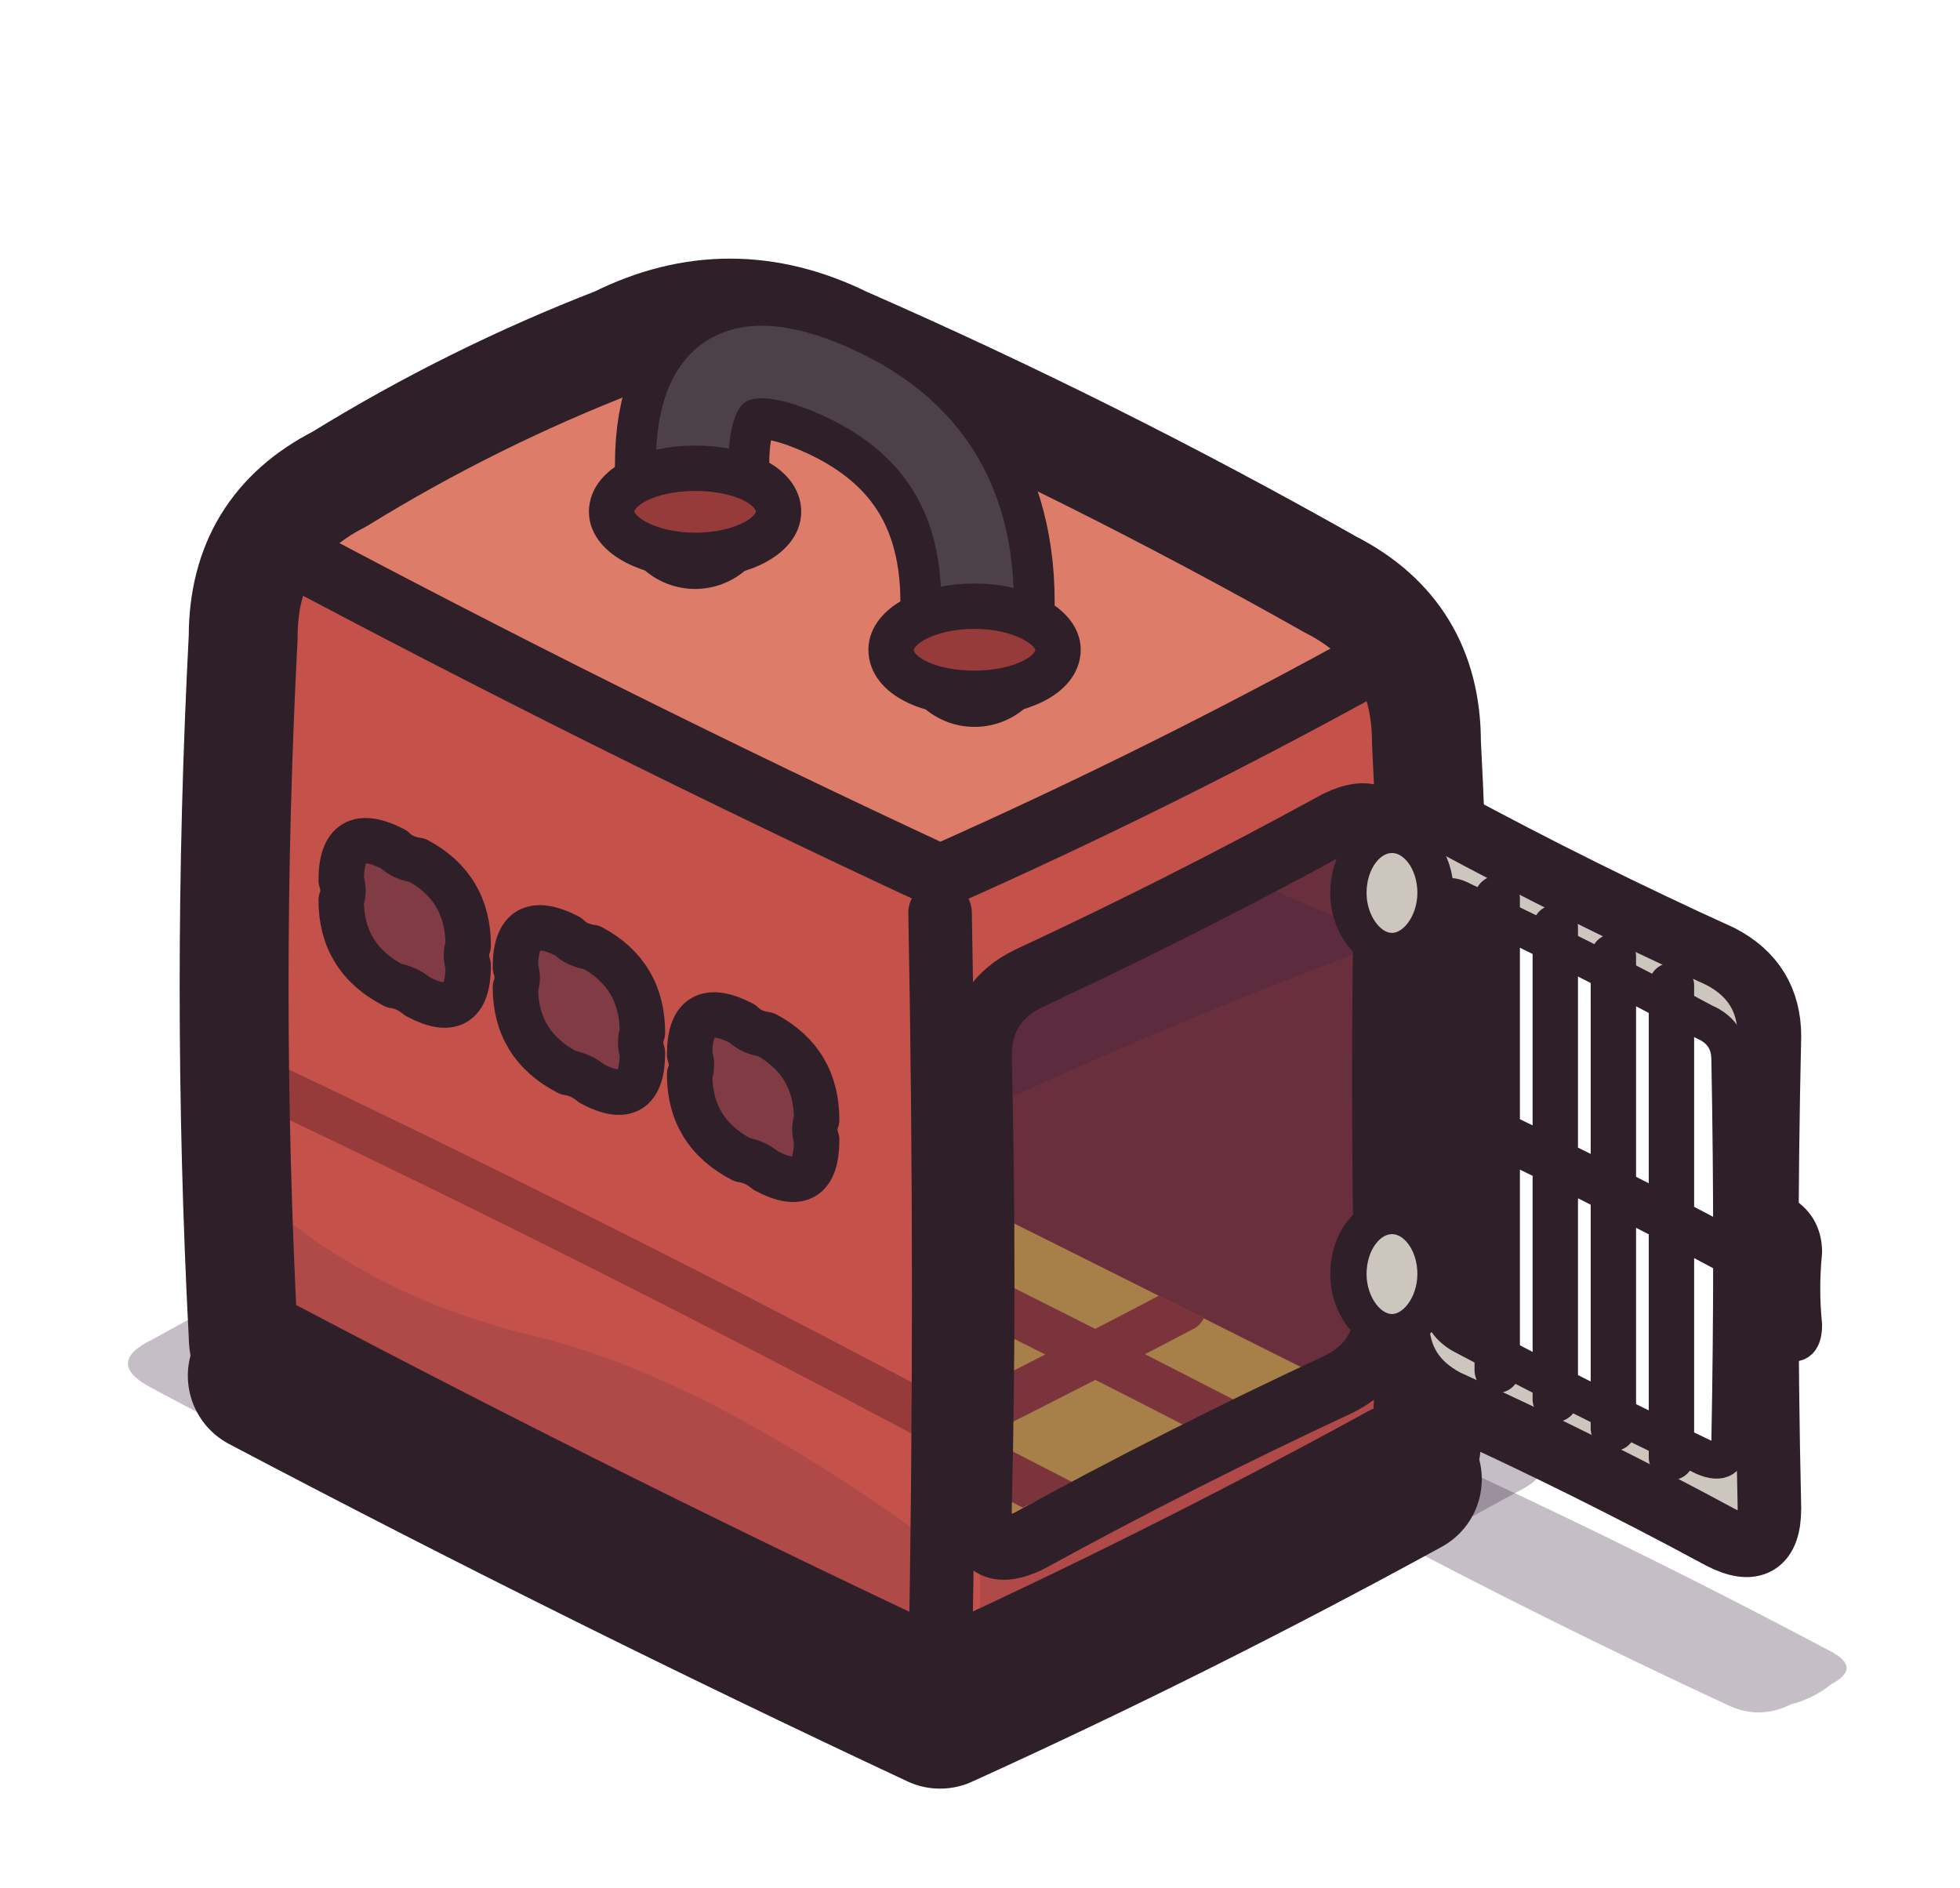
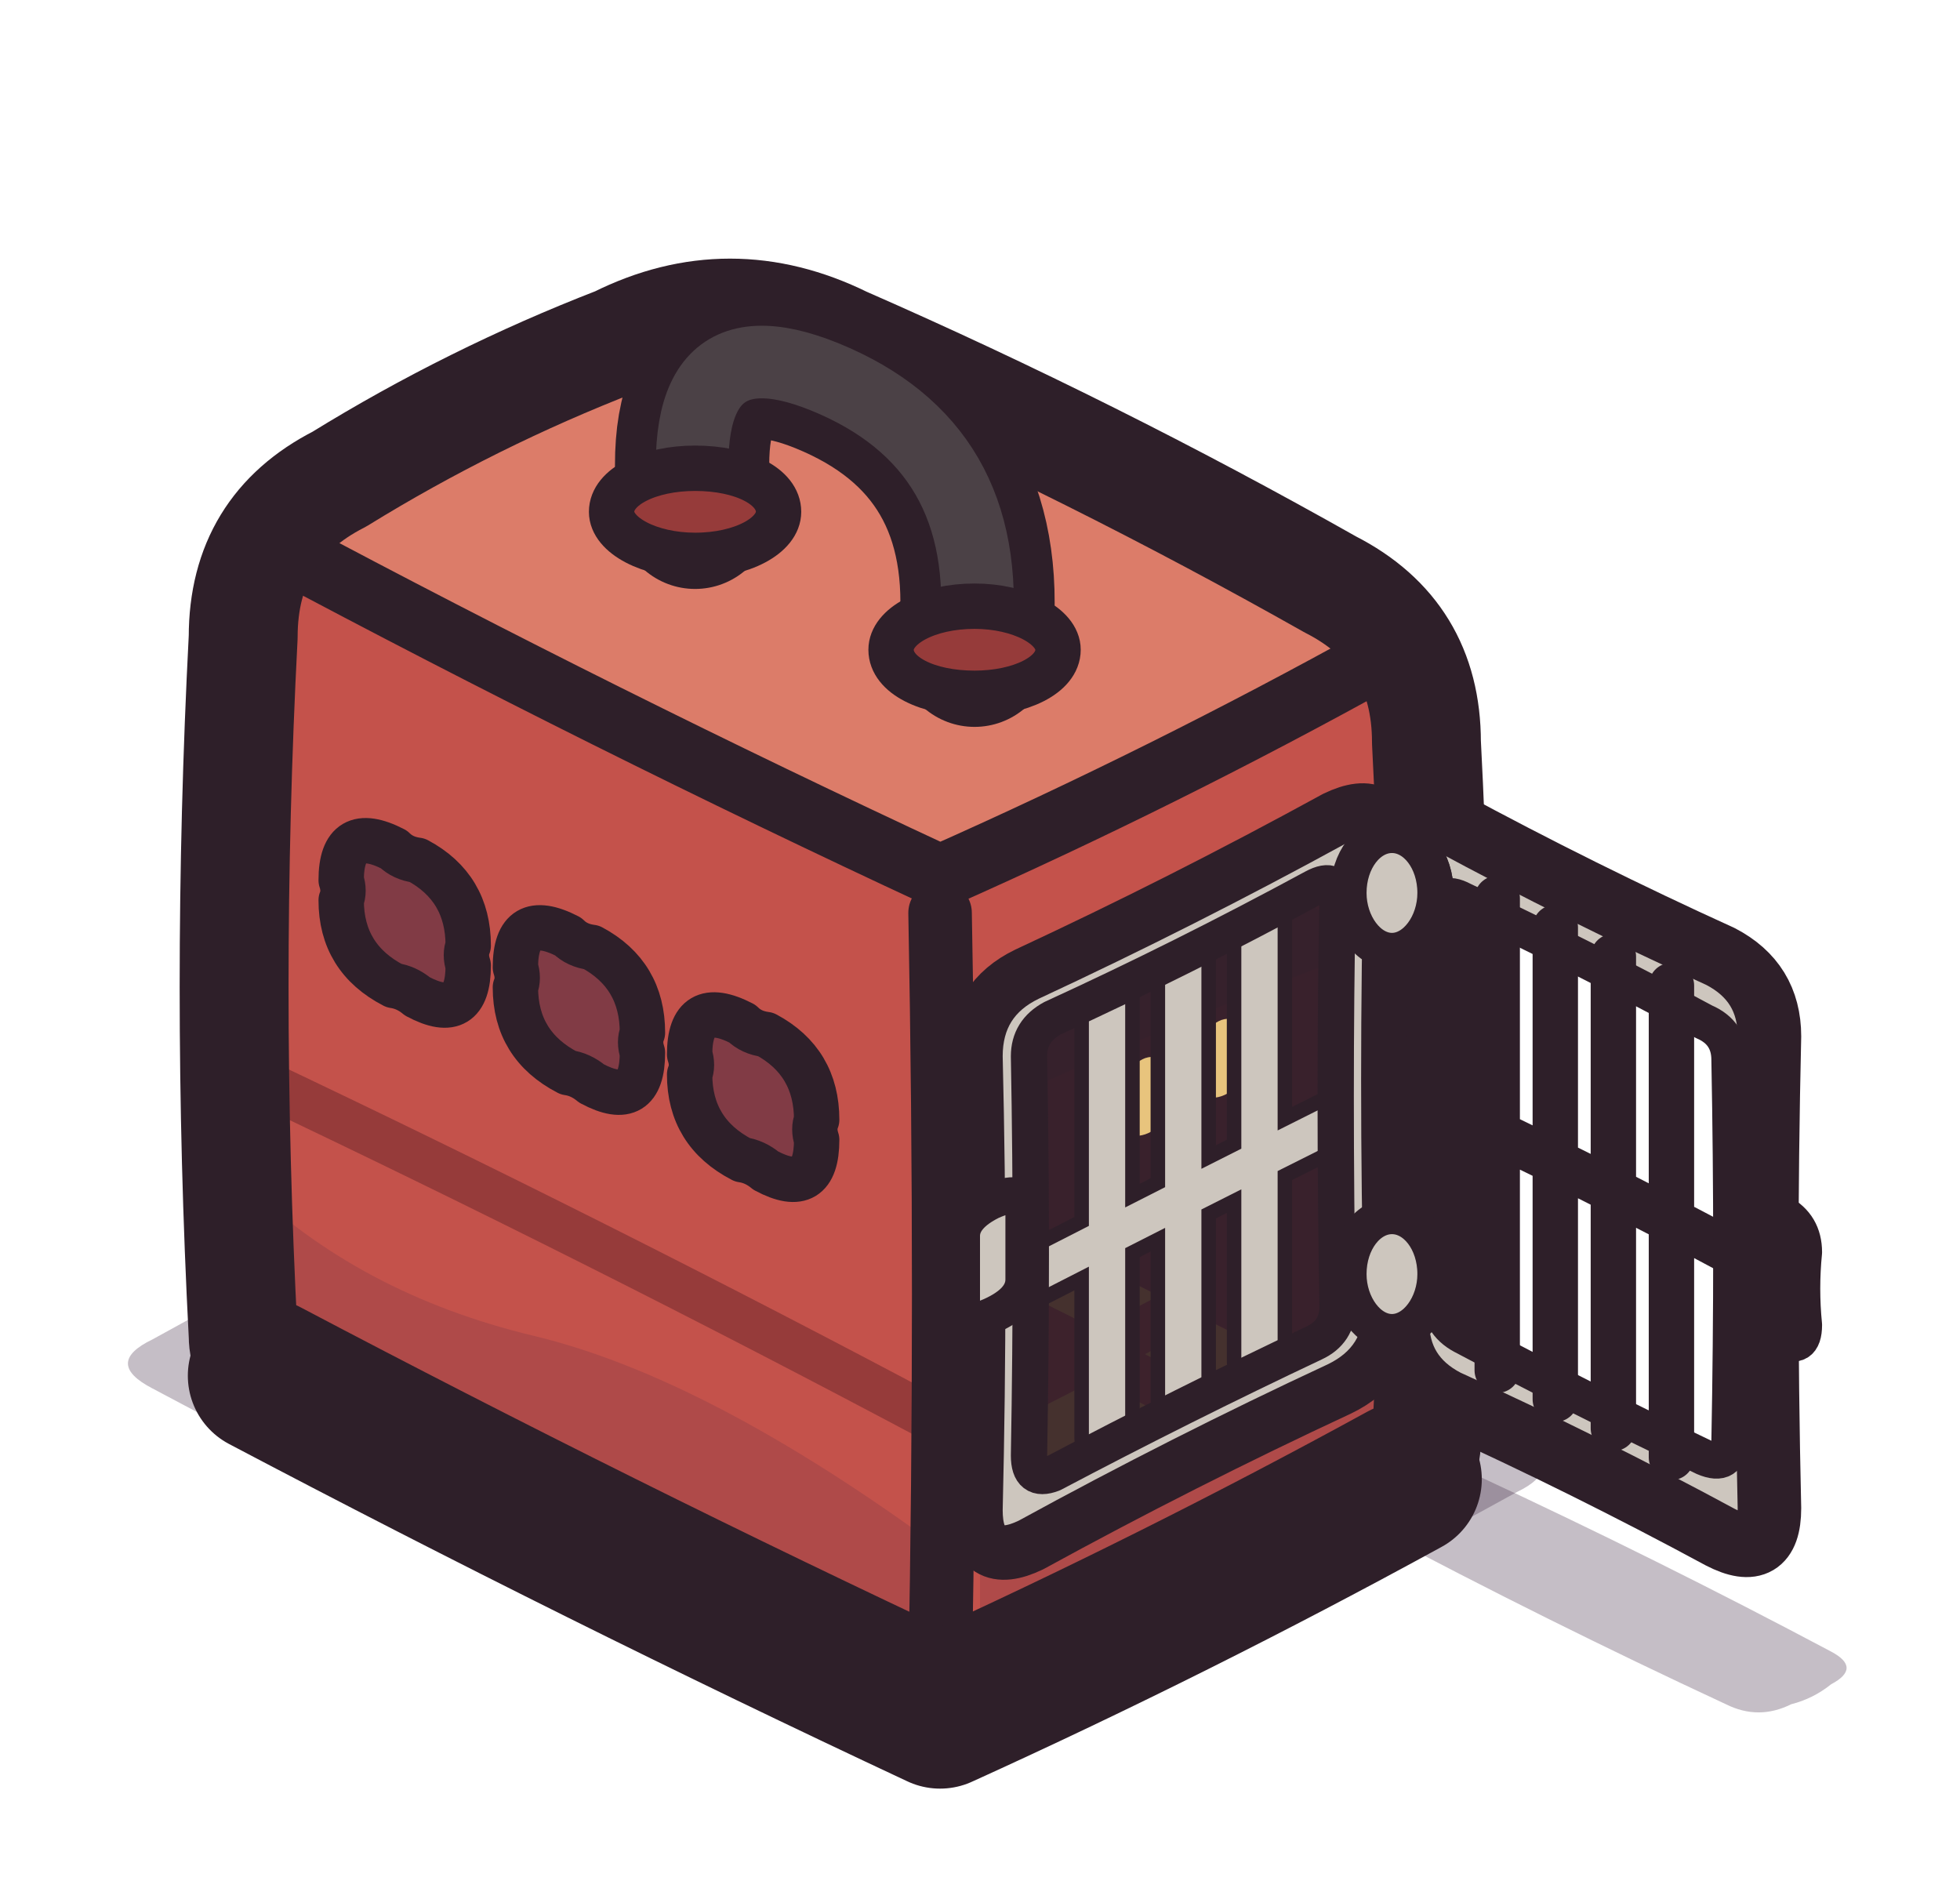
<svg xmlns="http://www.w3.org/2000/svg" viewBox="0 0 108 104" width="108" height="104">
  <defs>
    <clipPath id="carrier-premium-opening">
      <path d="M56.7 84.9Q65.1 80.3 73.7 76.3Q76.4 75 76.4 72Q76.1 59.5 76.4 47Q76.4 44 73.7 45.3Q65.3 49.9 56.7 53.9Q54 55.2 54 58.2Q54.3 70.7 54 83.2Q54 86.2 56.7 84.9Z" />
    </clipPath>
  </defs>
-   <g id="p-shadow" class="st-body">
+   <g id="p-shadow" class="st-body st-closed">
    <path d="M42.9 59.2Q63.5 68.8 83.6 79.5Q86.3 80.9 83.6 82.2Q69.3 90.1 54.4 96.8Q51.8 98.2 49.1 96.8Q28.5 87.2 8.4 76.5Q5.7 75.1 8.4 73.8Q22.7 65.9 37.6 59.2Q40.2 57.8 42.9 59.2Z" fill="#3f2541" fill-opacity="0.3" />
+   </g>
+   <g id="p-door-shadow" class="st-body">
    <path d="M81.4 81.3Q91.3 85.9 100.9 91Q102.6 91.9 100.9 92.8Q99.9 93.6 98.7 93.9Q96.9 94.8 95.1 93.9Q85.2 89.3 75.6 84.2Q73.8 83.3 75.6 82.4Q76.6 81.6 77.8 81.3Q79.6 80.4 81.4 81.3Z" fill="#3f2541" fill-opacity="0.3" />
  </g>
-   <g id="p-inside" class="st-body">
+   <g id="p-inside" class="st-body st-closed">
    <path d="M18.7 26.4Q26 21.9 34 18.8Q40.2 15.7 46.5 18.8Q60.2 24.8 73.3 32.2Q78.6 34.9 78.6 40.9Q79.6 60.1 78.6 79.4Q78.6 80.9 77.3 81.6Q65.2 88.2 52.7 93.9Q51.8 94.3 50.9 93.9Q32.6 85.3 14.7 75.8Q13.4 75.1 13.4 73.6Q12.4 54.4 13.4 35.1Q13.4 29.1 18.7 26.4Z" fill="#c4524b" />
    <path d="M18.7 26.4Q26 21.9 34 18.8Q40.2 15.7 46.5 18.8Q60.2 24.8 73.3 32.2Q78.6 34.9 78.6 40.9Q79.6 60.1 78.6 79.4Q78.6 80.9 77.3 81.6Q65.2 88.2 52.7 93.9Q51.8 94.3 50.9 93.9Q32.6 85.3 14.7 75.8Q13.4 75.1 13.4 73.6Q12.4 54.4 13.4 35.1Q13.4 29.1 18.7 26.4Z" fill="#3f2541" fill-opacity="0.5" />
  </g>
-   <g id="p-cavity" class="st-body" clip-path="url(#carrier-premium-opening)">
+   <g id="p-cavity" class="st-body st-closed" clip-path="url(#carrier-premium-opening)">
    <path d="M41.1 60Q58.5 68.7 75.8 77.4Q76.7 77.8 75.8 78.3Q65.2 83.6 54.6 88.9Q53.7 89.4 52.8 88.9Q35.4 80.2 18.1 71.6Q17.2 71.1 18.1 70.7Q28.7 65.4 39.3 60Q40.2 59.6 41.1 60Z" fill="#d4a54c" />
    <path d="M36.4 62.8Q54.1 71.3 71.6 80.4" fill="none" stroke="#963b3a" stroke-width="2.5" stroke-linecap="round" stroke-linejoin="round" />
    <path d="M27.4 67.3Q45.2 75.8 62.6 84.9" fill="none" stroke="#963b3a" stroke-width="2.5" stroke-linecap="round" stroke-linejoin="round" />
    <path d="M54.3 66.6Q42.9 72.7 31.3 78.2" fill="none" stroke="#963b3a" stroke-width="2.5" stroke-linecap="round" stroke-linejoin="round" />
    <path d="M65.2 72.1Q53.8 78.1 42.2 83.6" fill="none" stroke="#963b3a" stroke-width="2.5" stroke-linecap="round" stroke-linejoin="round" />
    <path d="M41.1 60Q58.5 68.7 75.8 77.4Q76.7 77.8 75.8 78.3Q65.2 83.6 54.6 88.9Q53.7 89.4 52.8 88.9Q35.4 80.2 18.1 71.6Q17.2 71.1 18.1 70.7Q28.7 65.4 39.3 60Q40.2 59.6 41.1 60Z" fill="#3f2541" fill-opacity="0.3" />
    <path d="M40.2 59.6Q58.5 68.7 76.7 77.8Q76.7 58.3 76.7 38.8Q58.5 29.7 40.2 20.6Q40.2 40.1 40.2 59.6Z" fill="#963b3a" />
    <path d="M40.2 59.6Q58.5 68.7 76.7 77.8Q76.7 58.3 76.7 38.8Q58.5 29.7 40.2 20.6Q40.2 40.1 40.2 59.6Z" fill="#3f2541" fill-opacity="0.5" />
    <path d="M40.2 59.6Q28.7 65.4 17.2 71.1Q17.2 51.6 17.2 32.1Q28.7 26.4 40.2 20.6Q40.2 40.1 40.2 59.6Z" fill="#963b3a" />
    <path d="M40.2 59.6Q28.7 65.4 17.2 71.1Q17.2 51.6 17.2 32.1Q28.7 26.4 40.2 20.6Q40.2 40.1 40.2 59.6Z" fill="#3f2541" fill-opacity="0.5" />
    <path d="M40.2 20.6Q58.5 29.7 76.7 38.8Q65.2 44.6 53.7 50.4Q53.7 55.9 53.7 61.4Q65 56.1 76.7 51.8Q58.3 44.2 40.2 35.6Q40.2 28.1 40.2 20.6Z" fill="#3f2541" fill-opacity="0.3" />
  </g>
-   <g id="p-front" class="st-body st-grate">
+   <g id="p-front" class="st-body st-grate st-closed">
    <path d="M14.7 75.8Q33.1 84.3 50.9 93.9Q51.8 94.3 51.8 93.3Q51.2 72.8 51.8 52.3Q51.8 48.3 48.2 46.5Q32.7 39.5 17.8 31.4Q13.4 29.1 13.4 34.1Q14 53.9 13.4 73.6Q13.4 75.1 14.7 75.8ZM21.7 54.3Q22.4 54.4 23 54.9Q25.8 56.4 25.8 53.2Q25.6 52.6 25.8 52.1Q25.8 48.9 23 47.4Q22.2 47.3 21.7 46.8Q18.8 45.3 18.8 48.5Q19 49.1 18.8 49.6Q18.8 52.8 21.7 54.3ZM31.3 59.1Q32 59.2 32.6 59.7Q35.4 61.2 35.4 58Q35.2 57.4 35.4 56.9Q35.4 53.7 32.6 52.2Q31.8 52.1 31.3 51.6Q28.4 50.1 28.4 53.3Q28.6 53.9 28.4 54.4Q28.4 57.6 31.3 59.1ZM40.9 63.9Q41.6 64 42.2 64.5Q45 66 45 62.8Q44.8 62.2 45 61.7Q45 58.5 42.2 57Q41.4 56.9 40.9 56.4Q38 54.9 38 58.1Q38.2 58.7 38 59.2Q38 62.4 40.9 63.9Z" fill="#c4524b" fill-rule="evenodd" />
    <path d="M52.7 93.9Q64.7 87.2 77.3 81.6Q78.6 80.9 78.6 79.4Q78 59.6 78.6 39.9Q78.6 34.9 74.2 37.1Q65 42.4 55.3 46.5Q51.8 48.3 51.8 52.3Q52.4 72.8 51.8 93.3Q51.8 94.3 52.7 93.9ZM56.7 84.9Q65.1 80.3 73.7 76.3Q76.4 75 76.4 72Q76.1 59.5 76.4 47Q76.4 44 73.7 45.3Q65.3 49.9 56.7 53.9Q54 55.2 54 58.2Q54.3 70.7 54 83.2Q54 86.2 56.7 84.9Z" fill="#c4524b" fill-rule="evenodd" />
    <path d="M18.7 26.4Q26 21.9 34 18.8Q40.2 15.7 46.5 18.8Q60.2 24.8 73.3 32.2Q78.6 34.9 73.3 37.6Q63.1 42 53.5 47.4Q51.8 48.3 50 47.4Q34.6 39.1 18.7 31.8Q13.4 29.1 18.7 26.4Z" fill="#dc7c69" />
    <path d="M13.4 75.1L51.8 94.3L51.8 85.3Q39 75.9 29.4 73.6Q19.8 71.3 13.4 65.1Z" fill="#3f2541" fill-opacity="0.16" />
    <path d="M51.8 94.3L54 93.2L54 86.2L76.4 75L78.6 80.9L78.6 80.9Z" fill="#3f2541" fill-opacity="0.16" />
    <path d="M54 86.2Q65.2 80.6 76.4 75Q75.4 74.5 74.5 74Q63.3 79.6 52.1 85.2Q53 85.7 54 86.2Z" fill="#dc7c69" />
    <path d="M14 59.4Q33 68.4 51.6 78.3" fill="none" stroke="#963b3a" stroke-width="2.5" stroke-linecap="round" stroke-linejoin="round" />
    <path d="M52 78.2Q53 77.7 54 77.2" fill="none" stroke="#963b3a" stroke-width="2.5" stroke-linecap="round" stroke-linejoin="round" />
    <path d="M21.7 54.3Q22.4 54.4 23 54.9Q25.8 56.4 25.8 53.2Q25.6 52.6 25.8 52.1Q25.8 48.9 23 47.4Q22.2 47.3 21.7 46.8Q18.8 45.3 18.8 48.5Q19 49.1 18.8 49.6Q18.8 52.8 21.7 54.3Z" fill="none" stroke="#2e1f29" stroke-width="2.5" stroke-linecap="round" stroke-linejoin="round" />
    <path d="M31.3 59.1Q32 59.2 32.6 59.7Q35.4 61.2 35.4 58Q35.2 57.4 35.4 56.9Q35.4 53.7 32.6 52.2Q31.8 52.1 31.3 51.6Q28.4 50.1 28.4 53.3Q28.6 53.9 28.4 54.4Q28.4 57.6 31.3 59.1Z" fill="none" stroke="#2e1f29" stroke-width="2.5" stroke-linecap="round" stroke-linejoin="round" />
    <path d="M40.9 63.9Q41.6 64 42.2 64.5Q45 66 45 62.8Q44.8 62.2 45 61.7Q45 58.5 42.2 57Q41.4 56.9 40.9 56.4Q38 54.9 38 58.1Q38.2 58.7 38 59.2Q38 62.4 40.9 63.9Z" fill="none" stroke="#2e1f29" stroke-width="2.5" stroke-linecap="round" stroke-linejoin="round" />
    <path d="M56.7 84.9Q65.1 80.3 73.7 76.3Q76.4 75 76.4 72Q76.1 59.5 76.4 47Q76.4 44 73.7 45.3Q65.3 49.9 56.7 53.9Q54 55.2 54 58.2Q54.3 70.7 54 83.2Q54 86.2 56.7 84.9Z" fill="none" stroke="#2e1f29" stroke-width="3.5" stroke-linecap="round" stroke-linejoin="round" />
    <path d="M15.3 30.1Q33.3 39.7 51.8 48.3Q64.2 42.8 76.1 36.2" fill="none" stroke="#2e1f29" stroke-width="3.5" stroke-linecap="round" stroke-linejoin="round" />
    <path d="M51.8 50.3Q52.2 71.3 51.8 92.3" fill="none" stroke="#2e1f29" stroke-width="3.5" stroke-linecap="round" stroke-linejoin="round" />
    <path d="M18.7 26.4Q26 21.9 34 18.8Q40.2 15.7 46.5 18.8Q60.2 24.8 73.3 32.2Q78.6 34.9 78.6 40.9Q79.6 60.1 78.6 79.4Q78.6 80.9 77.3 81.6Q65.2 88.2 52.7 93.9Q51.8 94.3 50.9 93.9Q32.6 85.3 14.7 75.8Q13.4 75.1 13.4 73.6Q12.4 54.4 13.4 35.1Q13.4 29.1 18.7 26.4Z" fill="none" stroke="#2e1f29" stroke-width="6" stroke-linecap="round" stroke-linejoin="round" />
    <path d="M14.6 75.8Q33 85.5 51.8 94.3Q64.8 88.4 77.4 81.5" fill="none" stroke="#2e1f29" stroke-width="8.5" stroke-linecap="round" stroke-linejoin="round" />
    <path d="M38.3 28.2Q37 17 46 21Q55 25 53.7 35.8" fill="none" stroke="#2e1f29" stroke-width="8.5" stroke-linecap="round" stroke-linejoin="round" />
    <path d="M38.3 28.2Q37 17 46 21Q55 25 53.7 35.8" fill="none" stroke="#4b4146" stroke-width="4" stroke-linecap="round" stroke-linejoin="round" />
    <path d="M42.9 28.2C42.9 29.5 40.9 30.6 38.3 30.6C35.8 30.6 33.7 29.5 33.7 28.2C33.7 26.8 35.8 25.8 38.3 25.8C40.9 25.8 42.9 26.8 42.9 28.2Z" fill="#963b3a" />
    <path d="M42.9 28.2C42.9 29.5 40.9 30.6 38.3 30.6C35.8 30.6 33.7 29.5 33.7 28.2C33.7 26.8 35.8 25.8 38.3 25.8C40.9 25.8 42.9 26.8 42.9 28.2Z" fill="none" stroke="#2e1f29" stroke-width="2.5" stroke-linecap="round" stroke-linejoin="round" />
    <path d="M58.3 35.8C58.3 37.2 56.2 38.2 53.7 38.2C51.1 38.2 49.1 37.2 49.1 35.8C49.1 34.5 51.1 33.4 53.7 33.4C56.2 33.4 58.3 34.5 58.3 35.8Z" fill="#963b3a" />
    <path d="M58.3 35.8C58.3 37.2 56.2 38.2 53.7 38.2C51.1 38.2 49.1 37.2 49.1 35.8C49.1 34.5 51.1 33.4 53.7 33.4C56.2 33.4 58.3 34.5 58.3 35.8Z" fill="none" stroke="#2e1f29" stroke-width="2.5" stroke-linecap="round" stroke-linejoin="round" />
  </g>
  <g id="p-door" class="st-body">
    <path d="M79.7 77.2Q87.4 80.7 94.8 84.7Q97.5 86.1 97.5 83.1Q97.2 70.1 97.5 57.1Q97.5 54.1 94.8 52.7Q87.1 49.2 79.7 45.2Q77 43.8 77 46.8Q77.3 59.8 77 72.8Q77 75.8 79.7 77.2ZM80.6 73.6Q87.2 77.1 93.9 80.3Q95.3 80.9 95.3 79.4Q95.5 68.9 95.3 58.4Q95.3 56.9 93.9 56.3Q87.4 52.8 80.6 49.6Q79.3 48.9 79.3 50.4Q79.1 60.9 79.3 71.4Q79.3 72.9 80.6 73.6Z" fill="#cdc6be" fill-rule="evenodd" />
    <path d="M82.5 75.5L82.5 49.5M85.7 77.1L85.7 51.1M88.9 78.7L88.9 52.7M92.1 80.3L92.1 54.3M79 60.8Q87.4 64.7 95.6 69.1" fill="none" stroke="#2e1f29" stroke-width="2.5" stroke-linecap="round" stroke-linejoin="round" />
    <path d="M80.6 73.6Q87.2 77.1 93.9 80.3Q95.3 80.9 95.3 79.4Q95.5 68.9 95.3 58.4Q95.3 56.9 93.9 56.3Q87.4 52.8 80.6 49.6Q79.3 48.9 79.3 50.4Q79.1 60.9 79.3 71.4Q79.3 72.9 80.6 73.6Z" fill="none" stroke="#2e1f29" stroke-width="2" stroke-linecap="round" stroke-linejoin="round" />
    <path d="M97.9 73.8Q98.1 73.6 98.1 73.8Q99.4 74.5 99.4 73Q99.2 71 99.4 69Q99.4 67.5 98.1 66.8Q97.9 67 97.9 66.8Q96.6 66.1 96.6 67.6Q96.8 69.6 96.6 71.6Q96.6 73.1 97.9 73.8Z" fill="#d4a54c" />
    <path d="M97.9 73.8Q98.1 73.6 98.1 73.8Q99.4 74.5 99.4 73Q99.2 71 99.4 69Q99.4 67.5 98.1 66.8Q97.9 67 97.9 66.8Q96.6 66.1 96.6 67.6Q96.8 69.6 96.6 71.6Q96.6 73.1 97.9 73.8Z" fill="none" stroke="#2e1f29" stroke-width="2" stroke-linecap="round" stroke-linejoin="round" />
    <path d="M79.7 77.2Q87.4 80.7 94.8 84.7Q97.5 86.1 97.5 83.1Q97.2 70.1 97.5 57.1Q97.5 54.1 94.8 52.7Q87.1 49.2 79.7 45.2Q77 43.8 77 46.8Q77.3 59.8 77 72.8Q77 75.8 79.7 77.2Z" fill="none" stroke="#2e1f29" stroke-width="3.5" stroke-linecap="round" stroke-linejoin="round" />
    <path d="M79.1 70.2C79.1 71.9 78 73.4 76.7 73.4C75.4 73.4 74.3 71.9 74.3 70.2C74.3 68.4 75.4 67 76.7 67C78 67 79.1 68.4 79.1 70.2Z" fill="#cdc6be" />
    <path d="M79.1 70.2C79.1 71.9 78 73.4 76.7 73.4C75.4 73.4 74.3 71.9 74.3 70.2C74.3 68.4 75.4 67 76.7 67C78 67 79.1 68.4 79.1 70.2Z" fill="none" stroke="#2e1f29" stroke-width="2" stroke-linecap="round" stroke-linejoin="round" />
    <path d="M79.1 49.2C79.1 50.9 78 52.4 76.7 52.4C75.4 52.4 74.3 50.9 74.3 49.2C74.3 47.4 75.4 46 76.7 46C78 46 79.1 47.4 79.1 49.2Z" fill="#cdc6be" />
    <path d="M79.1 49.2C79.1 50.9 78 52.4 76.7 52.4C75.4 52.4 74.3 50.9 74.3 49.2C74.3 47.4 75.4 46 76.7 46C78 46 79.1 47.4 79.1 49.2Z" fill="none" stroke="#2e1f29" stroke-width="2" stroke-linecap="round" stroke-linejoin="round" />
  </g>
+   <g id="p-closed" class="st-closed">
+     <path d="M58 81.2Q65.2 77.4 72.4 74Q73.7 73.4 73.7 72Q73.5 60 73.7 49.6Q73.7 48.2 72.4 48.9Q65.2 52.8 58 56.1Q56.7 56.8 56.7 58.2Q56.9 69 56.7 80.2Q56.7 81.7 58 81.2Z" fill="#2e1f29" fill-opacity="0.8" />
+     <path d="M61.4 61.1C61.4 59.8 62.3 58.6 63.1 58.3C64 58 64.8 58.7 64.8 59.9C64.8 61.1 64 62.2 63.1 62.5C62.2 62.8 61.4 62.3 61.4 61.1Z" fill="#e8c47d" />
+     <path d="M65.6 59C65.6 57.7 66.5 56.5 67.3 56.2C68.2 55.9 69 56.6 69 57.8C69 59 68.2 60.1 67.3 60.4C66.4 60.7 65.6 60.2 65.6 59Z" fill="#e8c47d" />
+     <path d="M61 79.2L61 54.8M65.2 77.1L65.2 52.7M69.4 75L69.4 50.6M57 70.2Q65.2 66 73.4 61.9" fill="none" stroke="#2e1f29" stroke-width="3.6" stroke-linecap="round" stroke-linejoin="round" />
+     <path d="M61 79.2L61 54.8M65.2 77.1L65.2 52.7M69.4 75L69.4 50.6M57 70.2Q65.2 66 73.4 61.9" fill="none" stroke="#cdc6be" stroke-width="2" stroke-linecap="round" stroke-linejoin="round" />
+     <path d="M56.7 84.9Q65.1 80.3 73.7 76.3Q76.4 75 76.4 72Q76.1 59.5 76.4 47Q76.4 44 73.7 45.3Q65.3 49.9 56.7 53.9Q54 55.2 54 58.2Q54.3 70.7 54 83.2Q54 86.2 56.7 84.9ZM58 81.2Q65.2 77.4 72.4 74Q73.7 73.4 73.7 72Q73.5 60 73.7 49.6Q73.7 48.2 72.4 48.9Q65.2 52.8 58 56.1Q56.7 56.8 56.7 58.2Q56.9 69 56.7 80.2Q56.7 81.7 58 81.2Z" fill="#cdc6be" fill-rule="evenodd" />
+     <path d="M58 81.2Q65.2 77.4 72.4 74Q73.7 73.4 73.7 72Q73.5 60 73.7 49.6Q73.7 48.2 72.4 48.9Q65.2 52.8 58 56.1Q56.7 56.8 56.7 58.2Q56.9 69 56.7 80.2Q56.7 81.7 58 81.2Z" fill="none" stroke="#2e1f29" stroke-width="2" stroke-linecap="round" stroke-linejoin="round" />
+     <path d="M56.7 84.9Q65.1 80.3 73.7 76.3Q76.4 75 76.4 72Q76.1 59.5 76.4 47Q76.4 44 73.7 45.3Q65.3 49.9 56.7 53.9Q54 55.2 54 58.2Q54.3 70.7 54 83.2Q54 86.2 56.7 84.9Z" fill="none" stroke="#2e1f29" stroke-width="2.5" stroke-linecap="round" stroke-linejoin="round" />
+     <path d="M54.6 72.5Q56.4 71.7 56.4 70.5L56.4 66.5Q56.4 65.4 54.6 66.2Q53 67 53 68.1L53 72Q53 73.2 54.6 72.5Z" fill="#cdc6be" />
+     <path d="M54.6 72.5Q56.4 71.7 56.4 70.5L56.4 66.5Q56.4 65.4 54.6 66.2Q53 67 53 68.1L53 72Q53 73.2 54.6 72.5Z" fill="none" stroke="#2e1f29" stroke-width="2" stroke-linecap="round" stroke-linejoin="round" />
+     <path d="M79.1 70.2C79.1 71.9 78 73.4 76.7 73.4C75.4 73.4 74.3 71.9 74.3 70.2C74.3 68.4 75.4 67 76.7 67C78 67 79.1 68.4 79.1 70.2Z" fill="#cdc6be" />
+     <path d="M79.1 70.2C79.1 71.9 78 73.4 76.7 73.4C75.4 73.4 74.3 71.9 74.3 70.2C74.3 68.4 75.4 67 76.7 67C78 67 79.1 68.4 79.1 70.2Z" fill="none" stroke="#2e1f29" stroke-width="2" stroke-linecap="round" stroke-linejoin="round" />
+     <path d="M79.1 49.2C79.1 50.9 78 52.4 76.7 52.4C75.4 52.4 74.3 50.9 74.3 49.2C74.3 47.4 75.4 46 76.7 46C78 46 79.1 47.4 79.1 49.2Z" fill="#cdc6be" />
+     <path d="M79.1 49.2C79.1 50.9 78 52.4 76.7 52.4C75.4 52.4 74.3 50.9 74.3 49.2C74.3 47.4 75.4 46 76.7 46C78 46 79.1 47.4 79.1 49.2Z" fill="none" stroke="#2e1f29" stroke-width="2" stroke-linecap="round" stroke-linejoin="round" />
+   </g>
</svg>
